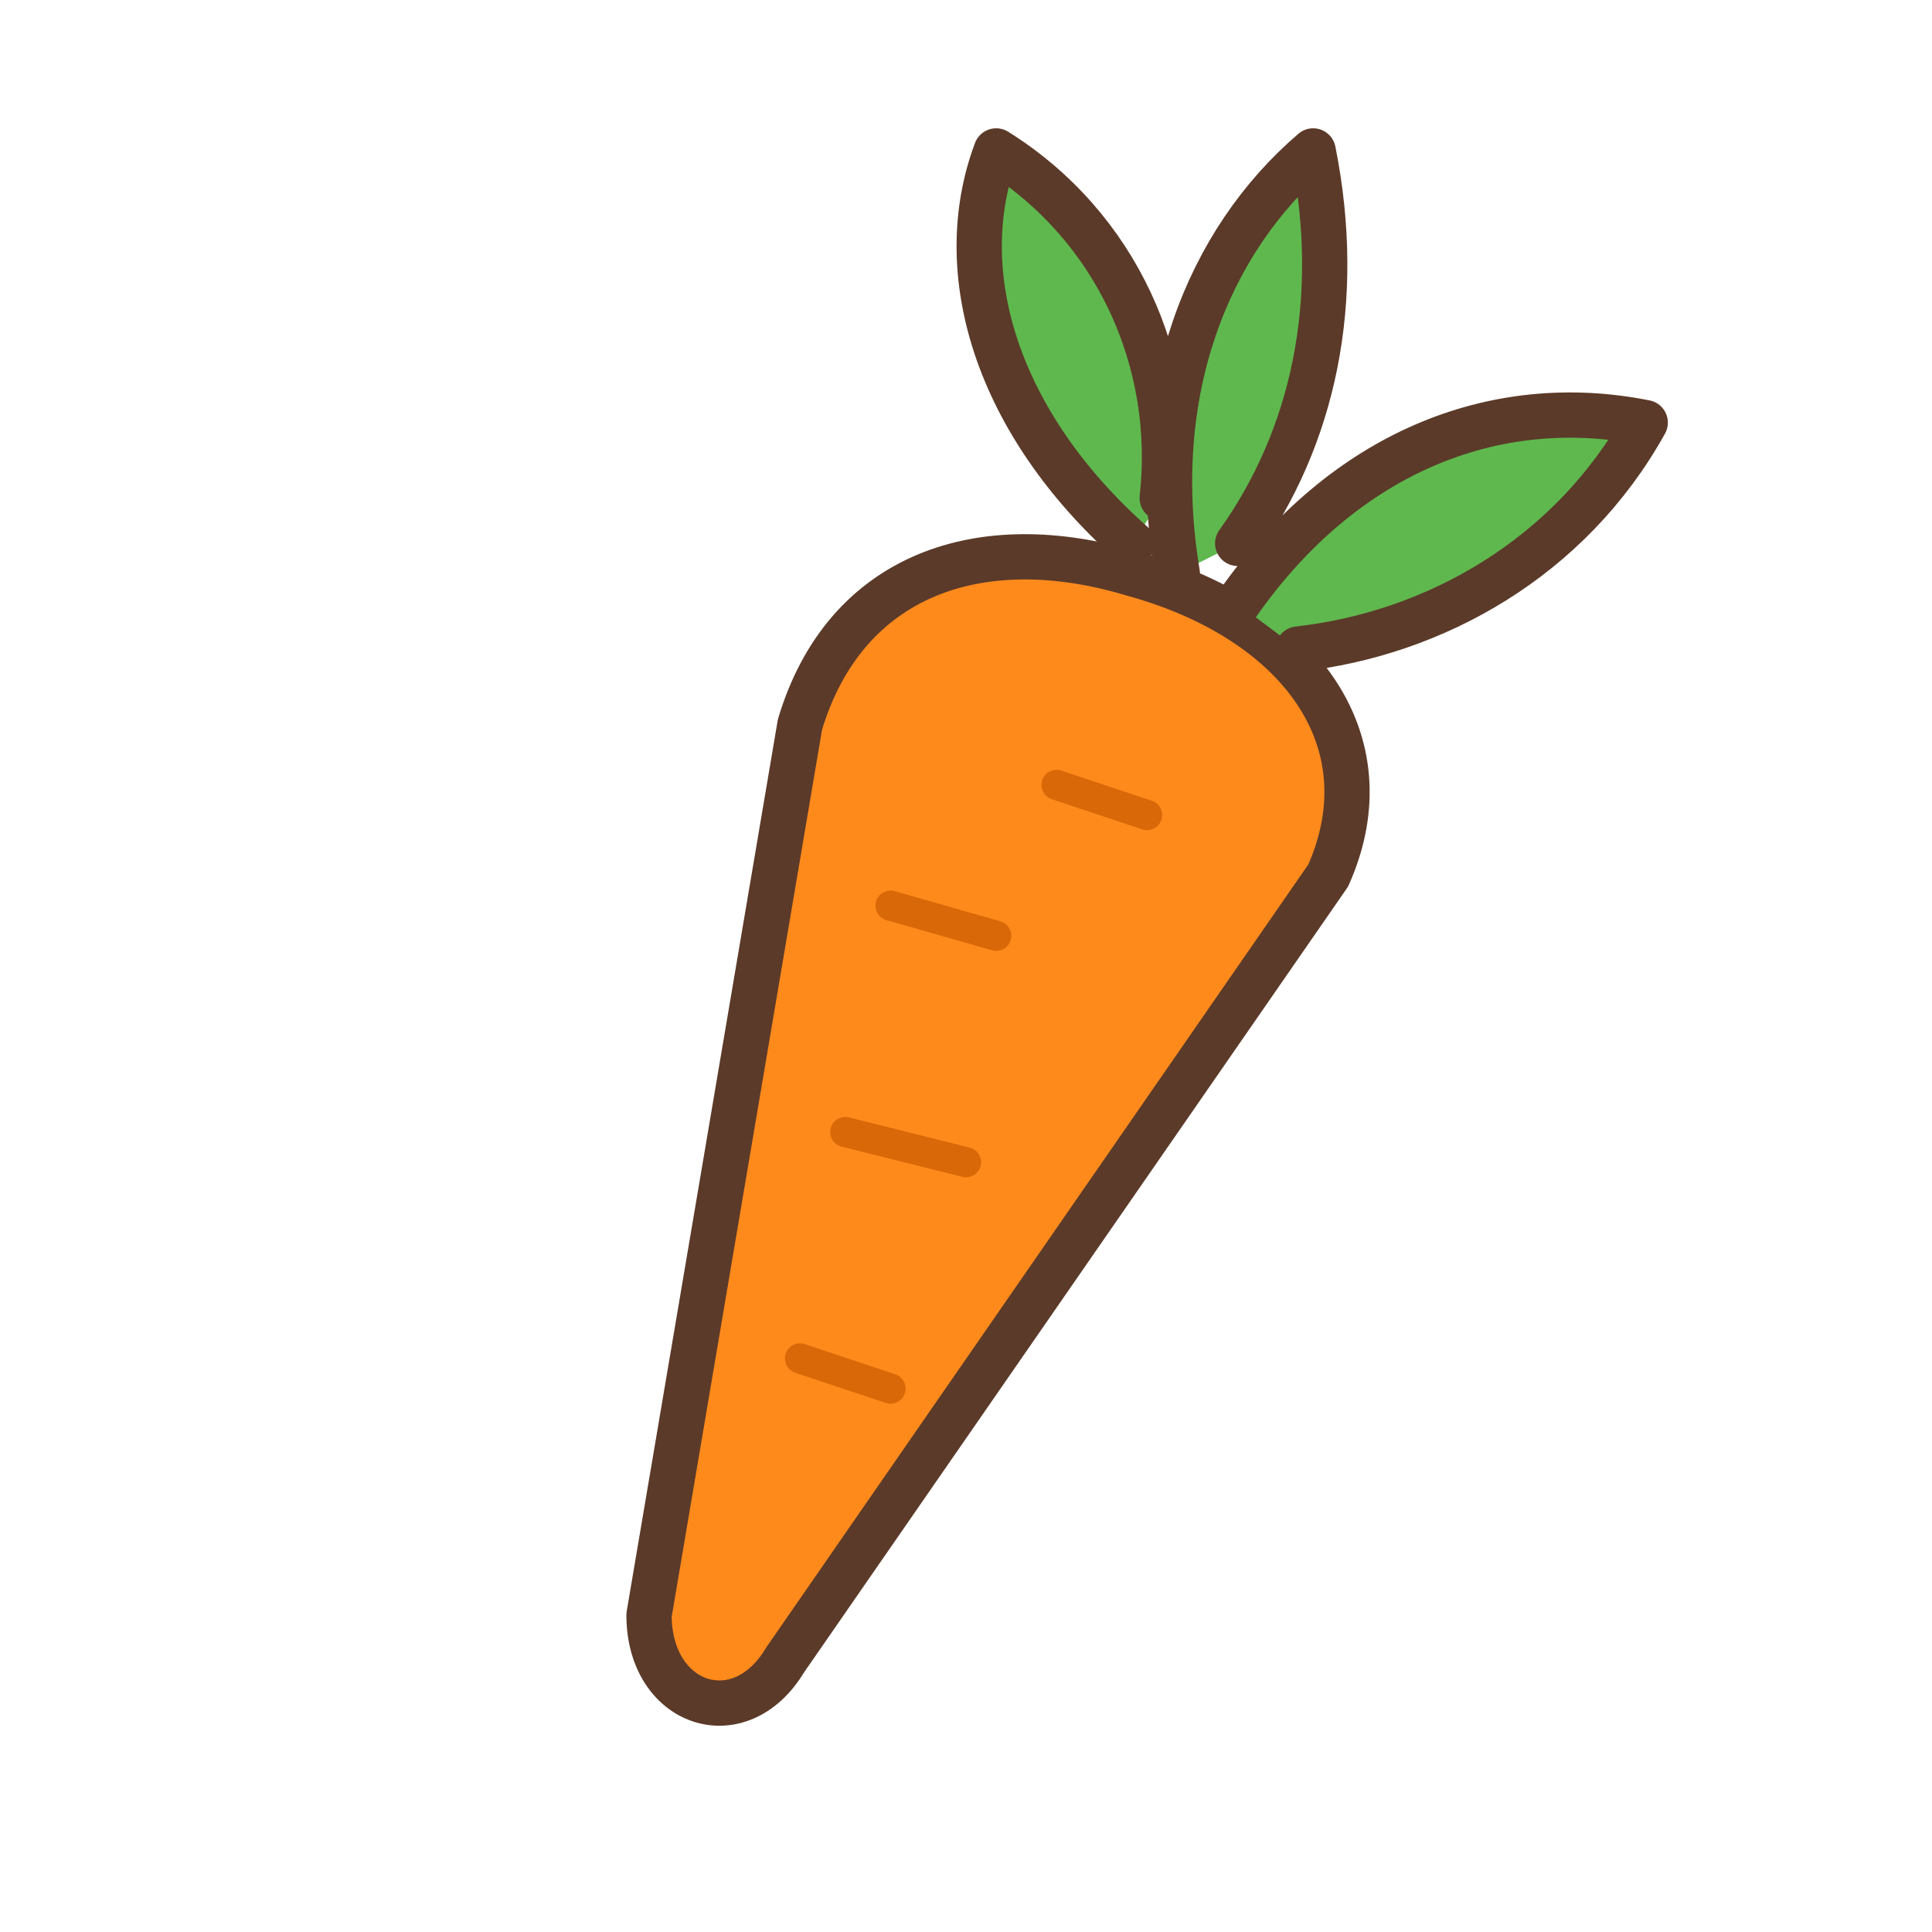
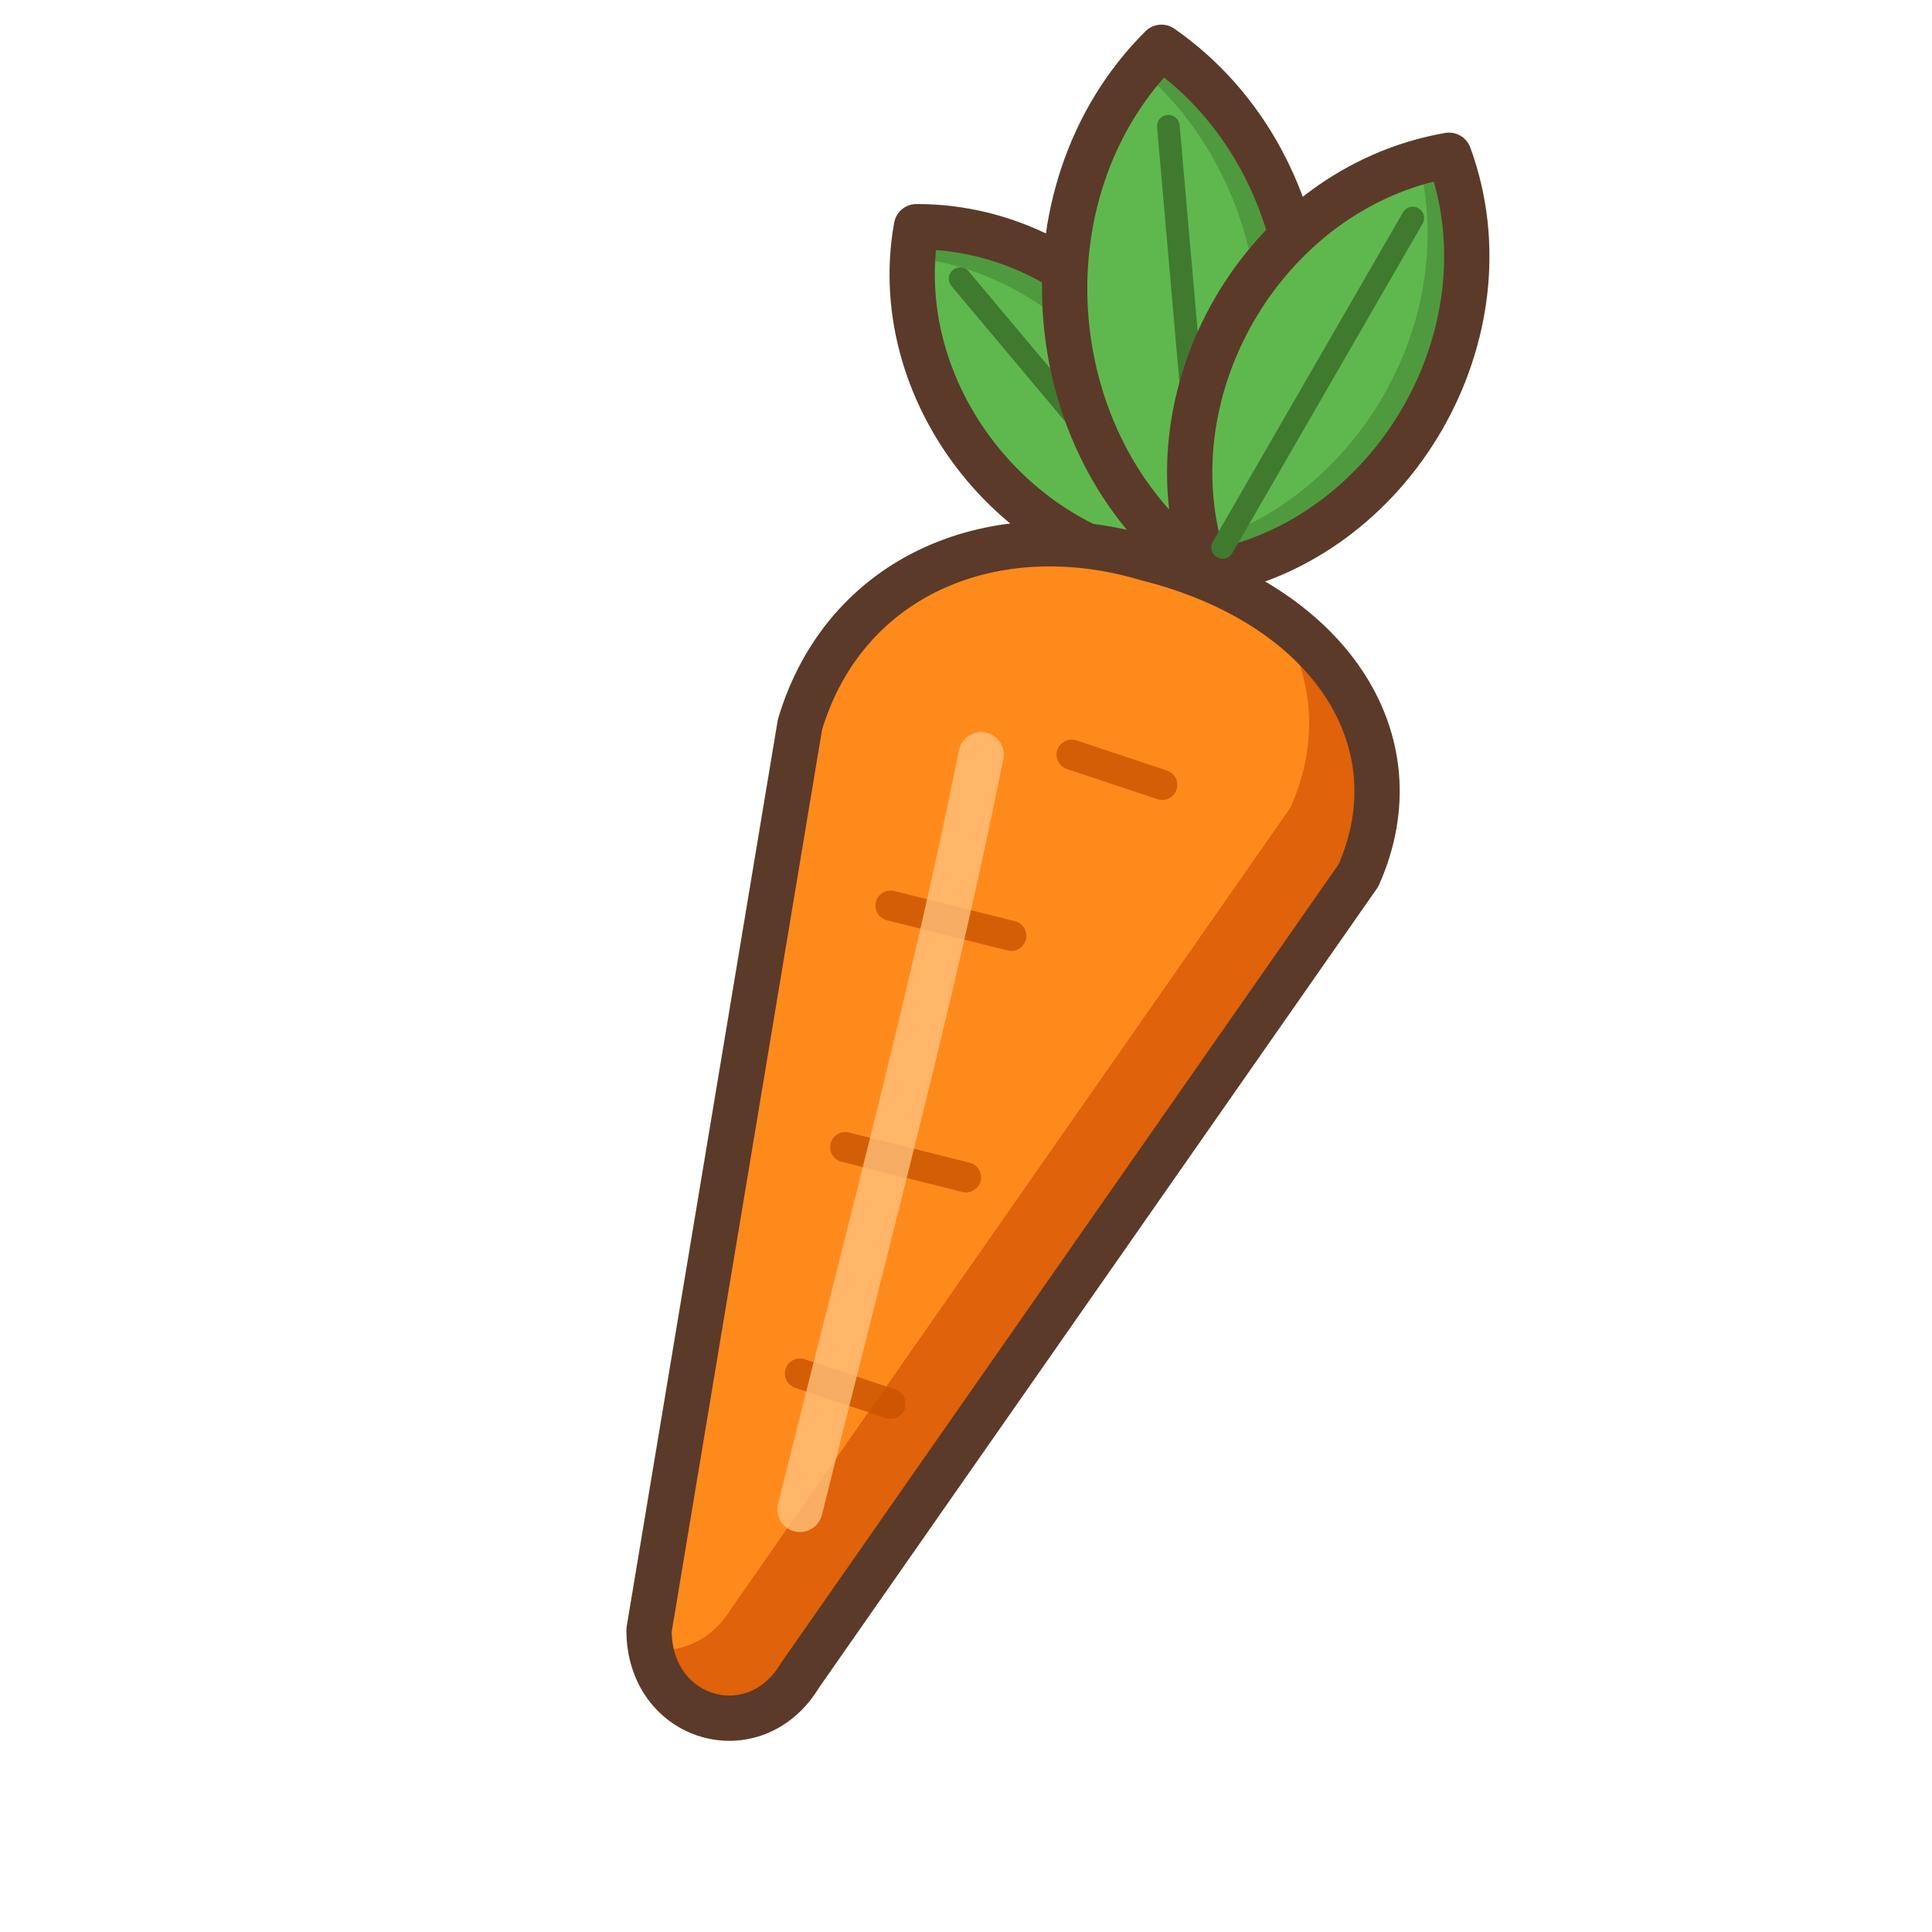
<svg xmlns="http://www.w3.org/2000/svg" viewBox="0 0 256 256">
  <g stroke="#5b3a29" stroke-width="6" stroke-linejoin="round" stroke-linecap="round">
-     <path d="M150 76c22 6 34 22 26 40L104 220c-6 10-18 6-18-6l20-118c6-20 24-26 44-20z" fill="#ff8a1c" />
-     <path d="M156 76c-4-24 4-44 18-56 4 20 0 38-10 52M164 80c14-20 34-28 54-24-10 18-28 28-46 30M150 72c-18-16-24-36-18-52 16 10 24 28 22 46" fill="#5fb84e" />
+     <g transform="translate(160 76) rotate(-130)">
+       <defs>
+         <path id="s81" d="M0 0C15.0 -18.0 45.0 -18.0 60 0C45.0 18.0 15.0 18.0 0 0z" />
+         <clipPath id="cs81">
+           <use href="#s81" />
+         </clipPath>
+       </defs>
+       <use href="#s81" fill="#4f9a3e" stroke="none" />
+       <g clip-path="url(#cs81)">
+         <use href="#s81" fill="#5fb84e" stroke="none" transform="translate(0 -6)" />
+       </g>
+       <use href="#s81" fill="none" />
+       <path d="M4 0H51.0" fill="none" stroke-width="3" stroke="#3f7a2e" />
+     </g>
+     <g transform="translate(160 76) rotate(-95)">
+       <defs>
+         <path id="s82" d="M0 0C17.5 -21.0 52.5 -21.0 70 0C52.5 21.0 17.5 21.0 0 0z" />
+         <clipPath id="cs82">
+           <use href="#s82" />
+         </clipPath>
+       </defs>
+       <use href="#s82" fill="#4f9a3e" stroke="none" />
+       <g clip-path="url(#cs82)">
+         <use href="#s82" fill="#5fb84e" stroke="none" transform="translate(0 -6)" />
+       </g>
+       <use href="#s82" fill="none" />
+       <path d="M4 0H59.5" fill="none" stroke-width="3" stroke="#3f7a2e" />
+     </g>
+     <g transform="translate(160 76) rotate(-60)">
+       <defs>
+         <path id="s83" d="M0 0C16.0 -19.2 48.0 -19.2 64 0C48.0 19.2 16.0 19.2 0 0z" />
+         <clipPath id="cs83">
+           <use href="#s83" />
+         </clipPath>
+       </defs>
+       <use href="#s83" fill="#4f9a3e" stroke="none" />
+       <g clip-path="url(#cs83)">
+         <use href="#s83" fill="#5fb84e" stroke="none" transform="translate(0 -6)" />
+       </g>
+       <use href="#s83" fill="none" />
+       <path d="M4 0H54.4" fill="none" stroke-width="3" stroke="#3f7a2e" />
+     </g>
+     <defs>
+       <path id="s84" d="M152 74c24 6 36 24 28 42L106 222c-6 10-20 6-20-6l20-120c6-20 26-28 46-22z" />
+       <clipPath id="cs84">
+         <use href="#s84" />
+       </clipPath>
+     </defs>
+     <use href="#s84" fill="#e0620a" stroke="none" />
+     <g clip-path="url(#cs84)">
+       <use href="#s84" fill="#ff8a1c" stroke="none" transform="translate(-9 -9)" />
+     </g>
+     <use href="#s84" fill="none" />
  </g>
-   <g stroke="#c95a00" stroke-width="4" stroke-linecap="round" opacity=".7">
-     <path d="M118 120l14 4M112 150l16 4M106 180l12 4M140 104l12 4" />
+   <g stroke="#c95200" stroke-width="4" stroke-linecap="round" opacity=".8">
+     <path d="M118 120l16 4M112 152l16 4M106 182l12 4M142 100l12 4" />
  </g>
+   <path d="M130 100c-6 30-14 60-24 100" stroke="#ffc07a" stroke-width="6" stroke-linecap="round" fill="none" opacity=".8" />
</svg>
